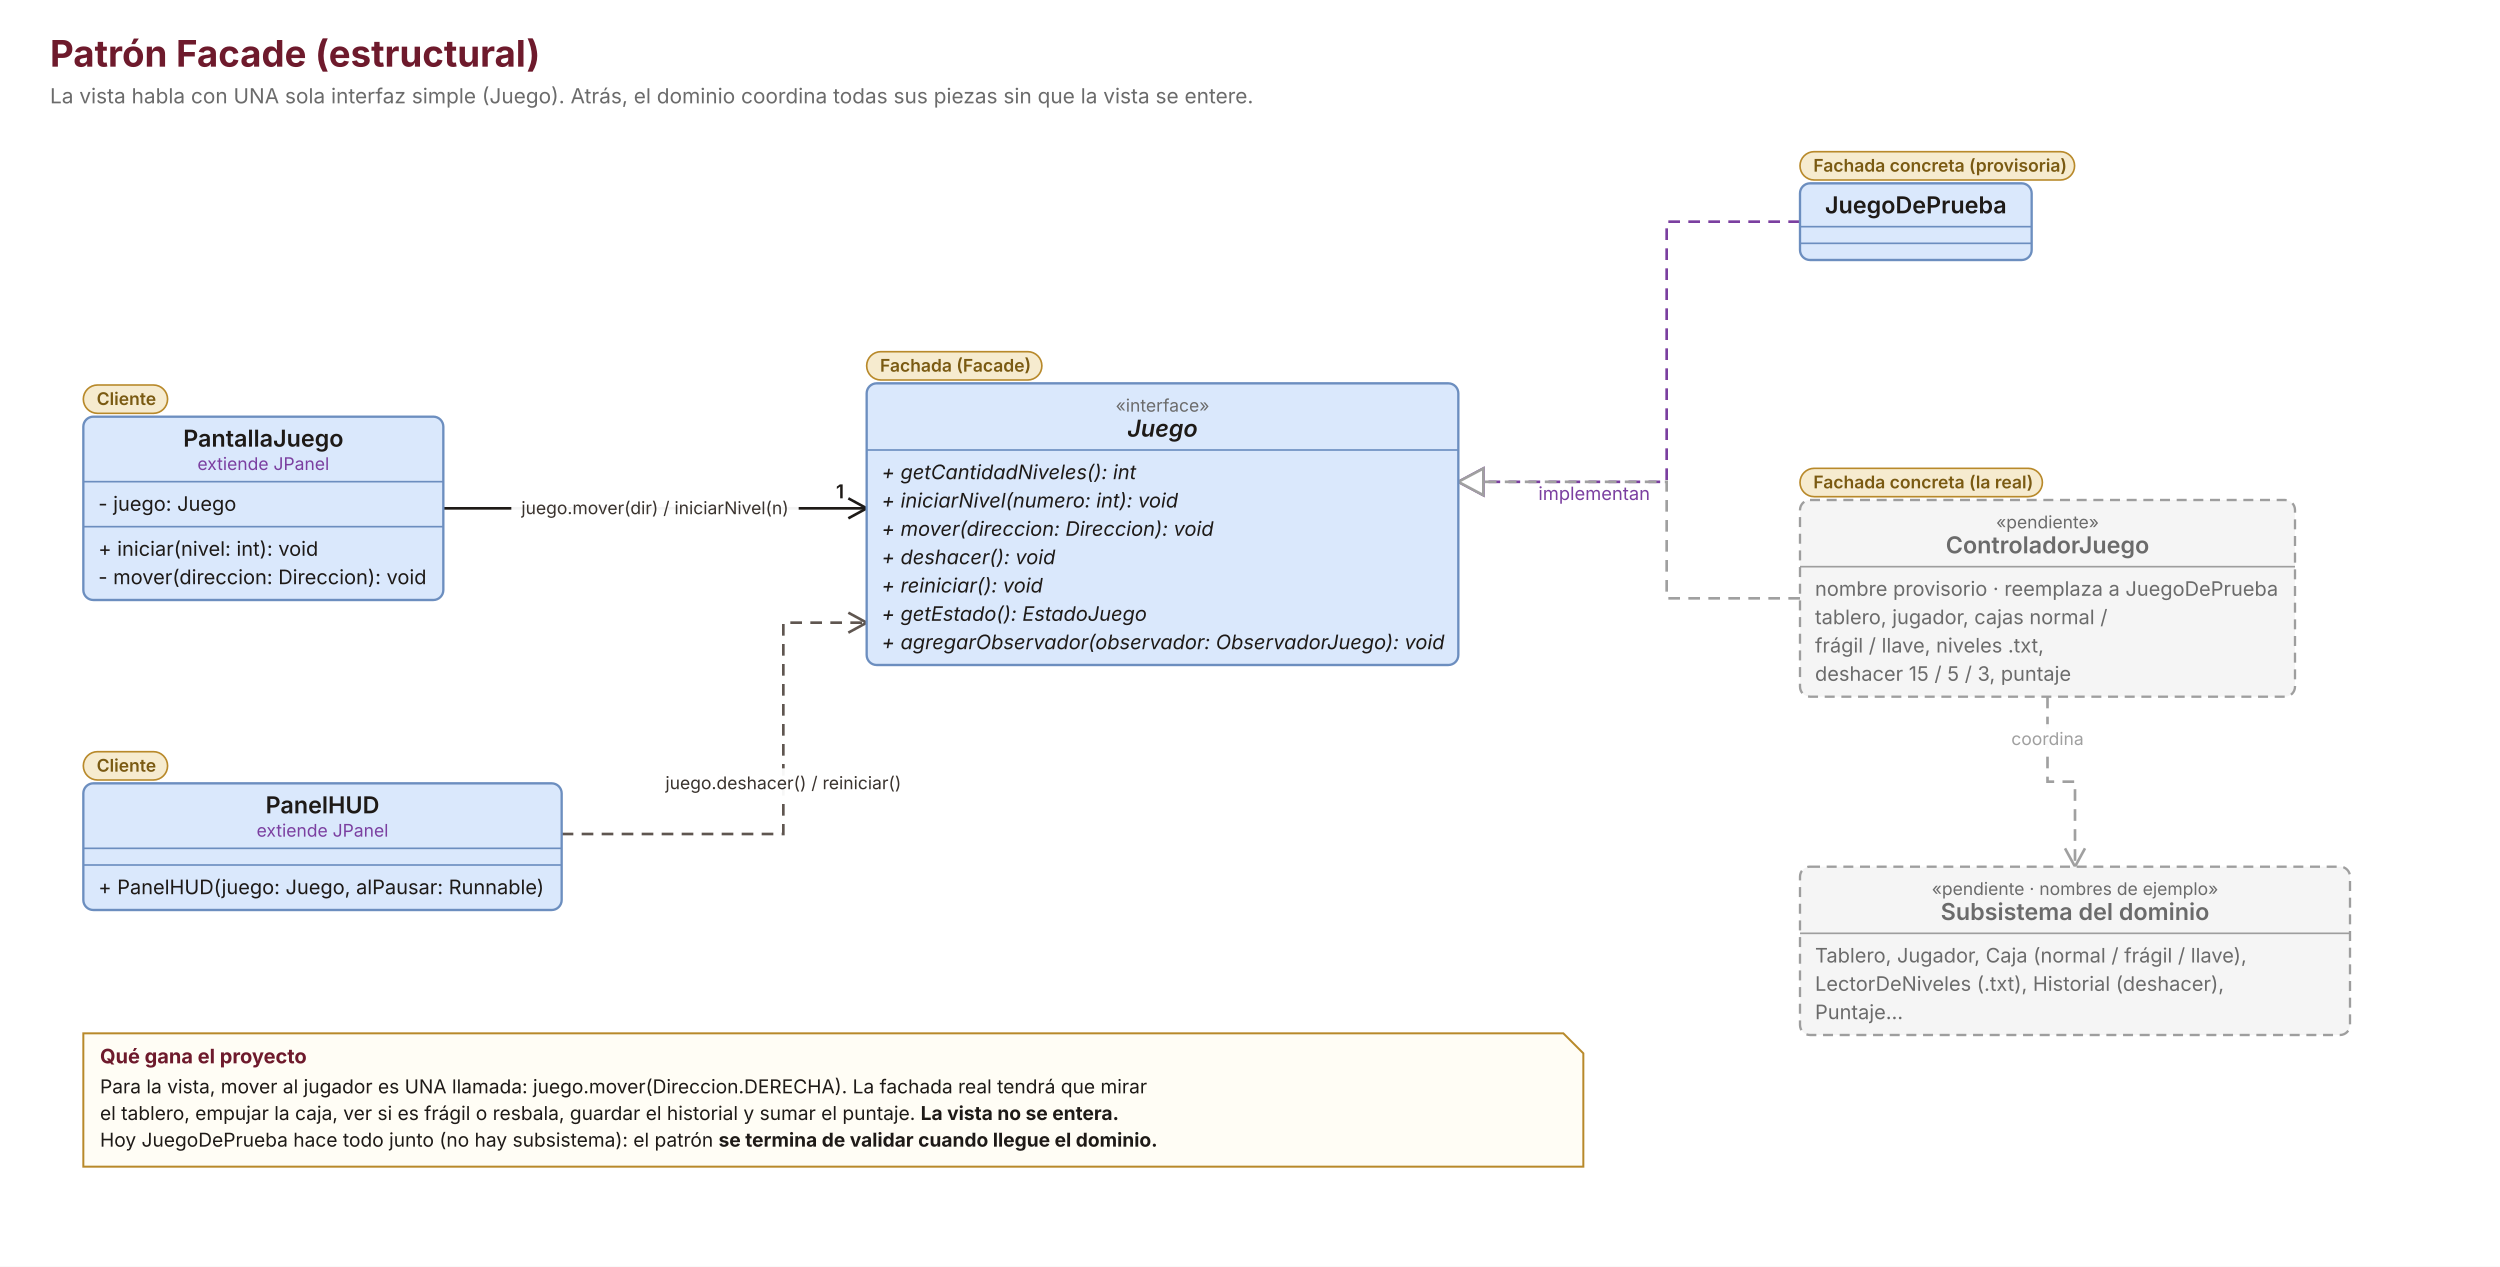
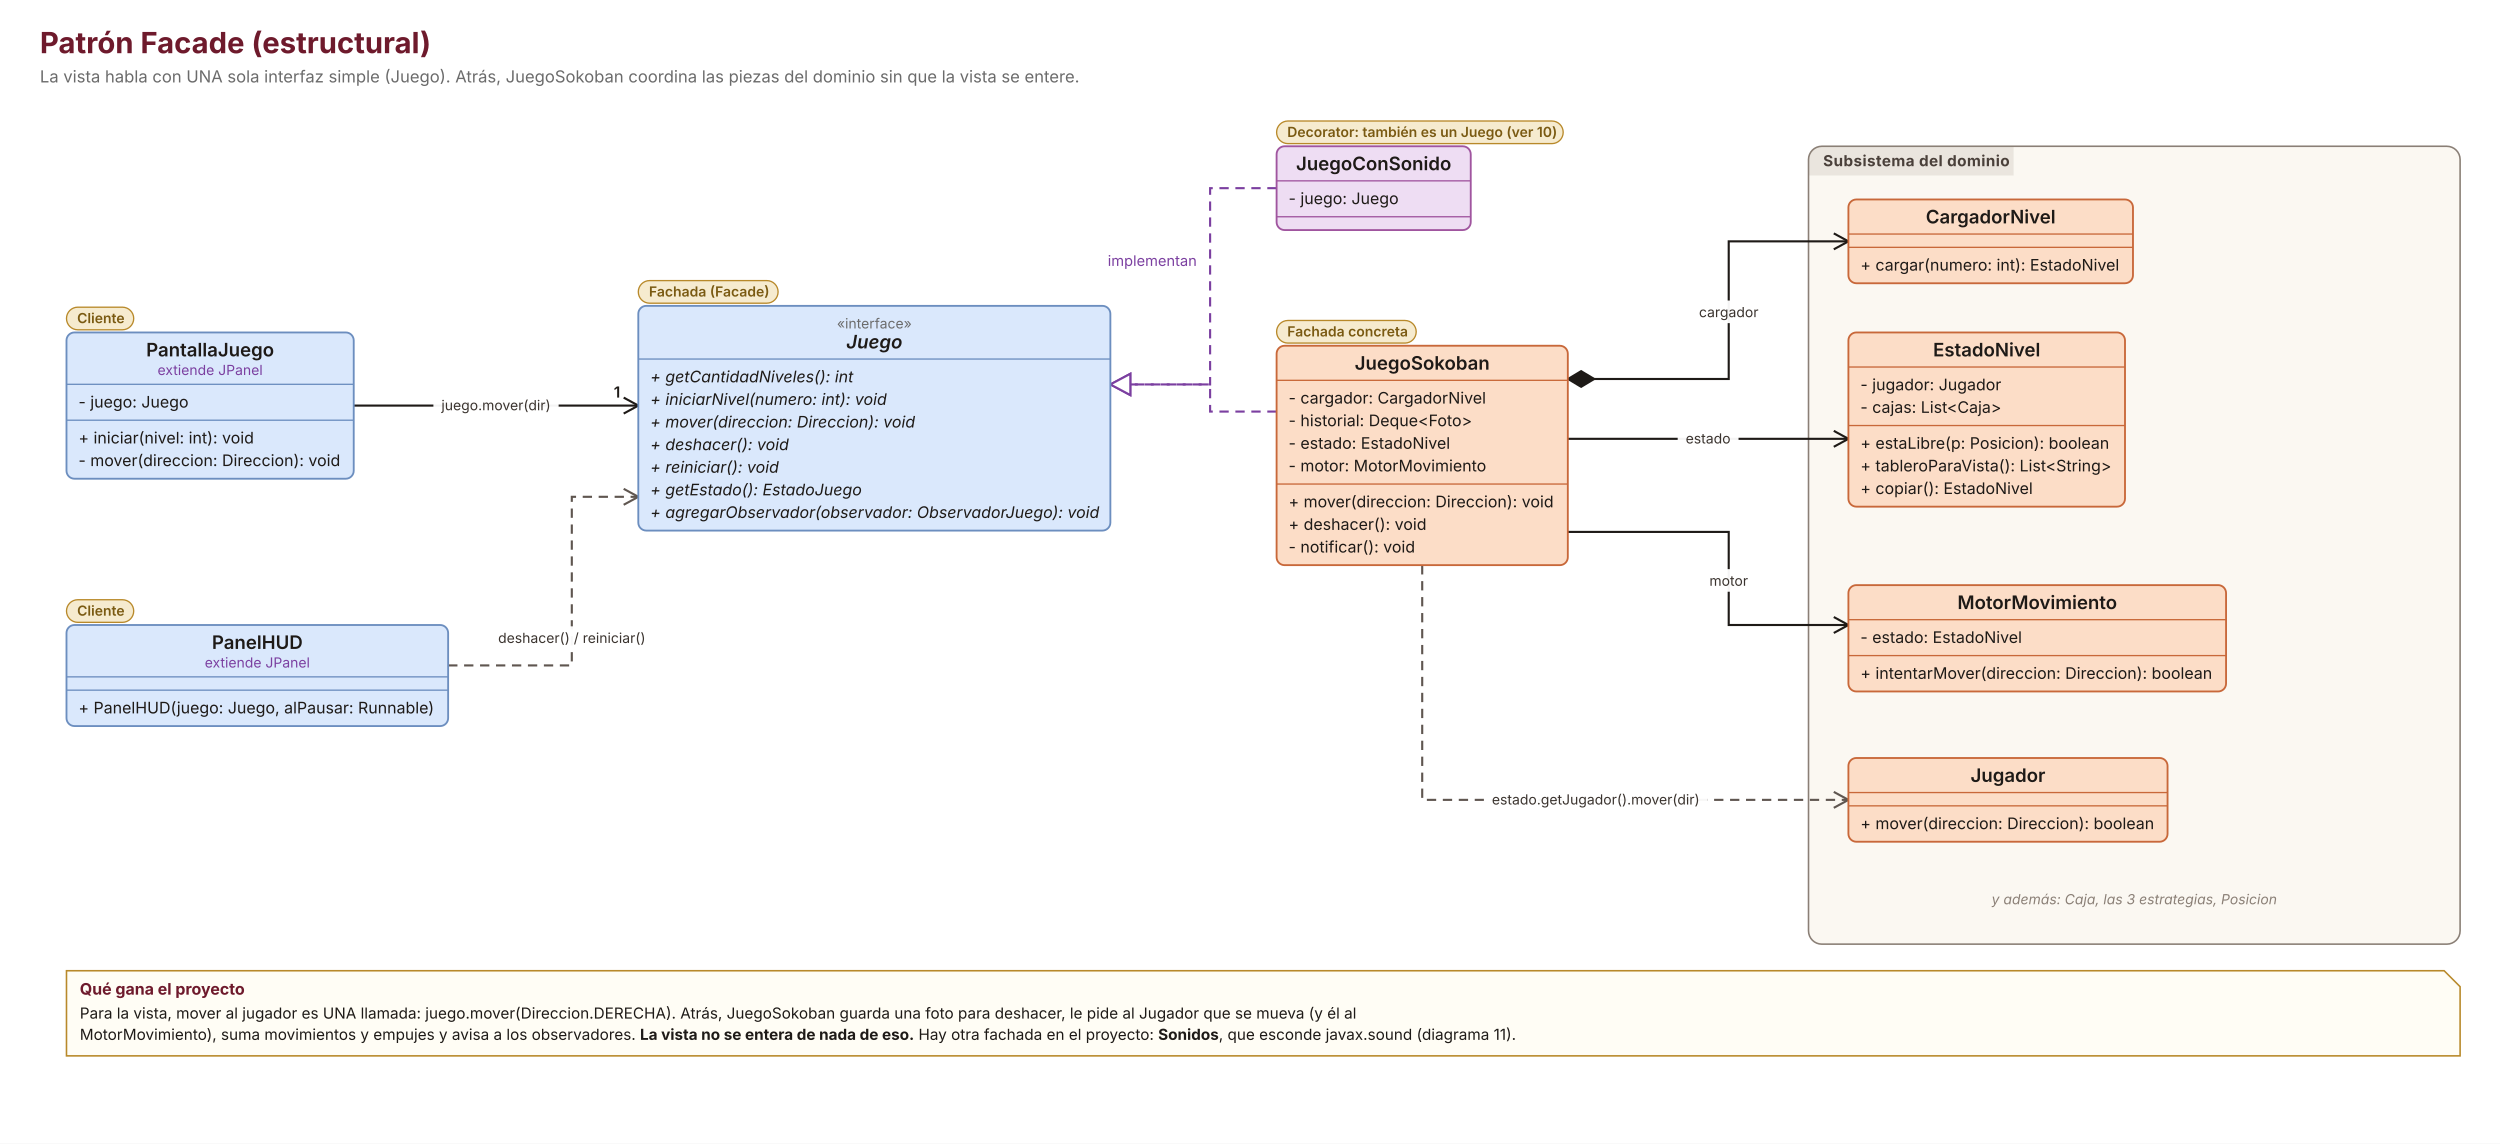
- <svg xmlns="http://www.w3.org/2000/svg" viewBox="0 0 1500 760" width="1500" height="760" font-family="Inter, Arial, sans-serif">
+ <svg xmlns="http://www.w3.org/2000/svg" viewBox="0 0 1880 860" width="1880" height="860" font-family="Inter, Arial, sans-serif">
  <style>text{white-space:pre}</style>
-   <rect width="1500" height="760" fill="#FFFFFF" />
+   <rect width="1880" height="860" fill="#FFFFFF" />
  <text x="30" y="40" font-size="22" font-weight="700" fill="#6E1A2C">Patrón Facade (estructural)</text>
-   <text x="30" y="62" font-size="12.5" fill="#6B6B6B">La vista habla con UNA sola interfaz simple (Juego). Atrás, el dominio coordina todas sus piezas sin que la vista se entere.</text>
-   <path d="M 266.0 305.0 L 520.0 305.0" fill="none" stroke="#1E1A17" stroke-width="1.6" />
-   <polyline points="509.0,299.0 520.0,305.0 509.0,311.0" fill="none" stroke="#1E1A17" stroke-width="1.6" />
-   <rect x="306.797" y="296.0" width="172.406" height="17" rx="4" fill="#FFFFFF" fill-opacity="0.95" />
-   <text x="393.0" y="308.5" font-size="10.5" text-anchor="middle" fill="#3A332E">juego.mover(dir) / iniciarNivel(n)</text>
-   <text x="504" y="299.0" font-size="11.5" font-weight="600" fill="#1E1A17" text-anchor="middle">1</text>
-   <path d="M 337.0 500.4 L 470.0 500.4 L 470.0 373.6 L 520.0 373.6" fill="none" stroke="#5F5650" stroke-width="1.6" stroke-dasharray="7 5" />
-   <polyline points="509.0,367.6 520.0,373.6 509.0,379.6" fill="none" stroke="#5F5650" stroke-width="1.6" />
-   <rect x="393.25" y="461" width="153.5" height="17" rx="4" fill="#FFFFFF" fill-opacity="0.95" />
-   <text x="470" y="473.5" font-size="10.5" text-anchor="middle" fill="#3A332E">juego.deshacer() / reiniciar()</text>
-   <path d="M 1080.0 133.0 L 1000.0 133.0 L 1000.0 289.1 L 875.0 289.1" fill="none" stroke="#7B3FA0" stroke-width="1.6" stroke-dasharray="7 5" />
-   <polygon points="875.0,289.1 890.0,297.1 890.0,281.1" fill="#FFFFFF" stroke="#7B3FA0" stroke-width="1.6" />
-   <path d="M 1080.0 359.0 L 1000.0 359.0 L 1000.0 289.1 L 875.0 289.1" fill="none" stroke="#A0A0A0" stroke-width="1.6" stroke-dasharray="7 5" />
-   <polygon points="875.0,289.1 890.0,297.1 890.0,281.1" fill="#FFFFFF" stroke="#A0A0A0" stroke-width="1.6" />
-   <path d="M 1228.5 418.0 L 1228.5 469.0 L 1245.0 469.0 L 1245.0 520.0" fill="none" stroke="#A0A0A0" stroke-width="1.6" stroke-dasharray="7 5" />
-   <polyline points="1251.0,509.0 1245.0,520.0 1239.0,509.0" fill="none" stroke="#A0A0A0" stroke-width="1.6" />
-   <rect x="1200.781" y="434.5" width="55.438" height="17" rx="4" fill="#FFFFFF" fill-opacity="0.95" />
-   <text x="1228.5" y="447.0" font-size="10.5" text-anchor="middle" fill="#A0A0A0">coordina</text>
+   <text x="30" y="62" font-size="12.5" fill="#6B6B6B">La vista habla con UNA sola interfaz simple (Juego). Atrás, JuegoSokoban coordina las piezas del dominio sin que la vista se entere.</text>
+   <rect x="1360" y="110" width="490" height="600" rx="10" fill="#FBF8F2" stroke="#8A7F76" stroke-width="1.2" />
+   <path d="M 1360 132 L 1360 120 Q 1360 110 1370 110 L 1514.23 110 L 1514.23 132 Z" fill="#8A7F76" fill-opacity="0.16" />
+   <text x="1371" y="125" font-size="11.5" font-weight="700" fill="#4A403A" letter-spacing="0.3">Subsistema del dominio</text>
+   <path d="M 266.0 305.0 L 480.0 305.0" fill="none" stroke="#1E1A17" stroke-width="1.6" />
+   <polyline points="469.0,299.0 480.0,305.0 469.0,311.0" fill="none" stroke="#1E1A17" stroke-width="1.6" />
+   <rect x="325.914" y="296.0" width="94.172" height="17" rx="4" fill="#FFFFFF" fill-opacity="0.95" />
+   <text x="373.0" y="308.5" font-size="10.5" text-anchor="middle" fill="#3A332E">juego.mover(dir)</text>
+   <text x="464" y="299.0" font-size="11.5" font-weight="600" fill="#1E1A17" text-anchor="middle">1</text>
+   <path d="M 337.0 500.4 L 430.0 500.4 L 430.0 373.6 L 480.0 373.6" fill="none" stroke="#5F5650" stroke-width="1.6" stroke-dasharray="7 5" />
+   <polyline points="469.0,367.6 480.0,373.6 469.0,379.6" fill="none" stroke="#5F5650" stroke-width="1.6" />
+   <rect x="368.57" y="471" width="122.859" height="17" rx="4" fill="#FFFFFF" fill-opacity="0.95" />
+   <text x="430" y="483.5" font-size="10.5" text-anchor="middle" fill="#3A332E">deshacer() / reiniciar()</text>
+   <path d="M 960.0 309.5 L 910.0 309.5 L 910.0 289.1 L 835.0 289.1" fill="none" stroke="#7B3FA0" stroke-width="1.6" stroke-dasharray="7 5" />
+   <polygon points="835.0,289.1 850.0,297.1 850.0,281.1" fill="#FFFFFF" stroke="#7B3FA0" stroke-width="1.6" />
+   <path d="M 960.0 141.5 L 910.0 141.5 L 910.0 289.1 L 835.0 289.1" fill="none" stroke="#7B3FA0" stroke-width="1.6" stroke-dasharray="7 5" />
+   <polygon points="835.0,289.1 850.0,297.1 850.0,281.1" fill="#FFFFFF" stroke="#7B3FA0" stroke-width="1.6" />
+   <path d="M 1179.0 285.0 L 1300.0 285.0 L 1300.0 181.5 L 1390.0 181.5" fill="none" stroke="#1E1A17" stroke-width="1.6" />
+   <polyline points="1379.0,175.5 1390.0,181.5 1379.0,187.5" fill="none" stroke="#1E1A17" stroke-width="1.6" />
+   <polygon points="1179.0,285.0 1189.0,291.0 1199.0,285.0 1189.0,279.0" fill="#1E1A17" stroke="#1E1A17" stroke-width="1.4" />
+   <rect x="1271.609" y="226" width="56.781" height="17" rx="4" fill="#FFFFFF" fill-opacity="0.95" />
+   <text x="1300" y="238.5" font-size="10.5" text-anchor="middle" fill="#3A332E">cargador</text>
+   <path d="M 1179.0 330.0 L 1390.0 330.0" fill="none" stroke="#1E1A17" stroke-width="1.6" />
+   <polyline points="1379.0,324.0 1390.0,330.0 1379.0,336.0" fill="none" stroke="#1E1A17" stroke-width="1.6" />
+   <rect x="1261.617" y="321.0" width="45.766" height="17" rx="4" fill="#FFFFFF" fill-opacity="0.95" />
+   <text x="1284.5" y="333.5" font-size="10.5" text-anchor="middle" fill="#3A332E">estado</text>
+   <path d="M 1179.0 400.0 L 1300.0 400.0 L 1300.0 470.0 L 1390.0 470.0" fill="none" stroke="#1E1A17" stroke-width="1.6" />
+   <polyline points="1379.0,464.0 1390.0,470.0 1379.0,476.0" fill="none" stroke="#1E1A17" stroke-width="1.6" />
+   <rect x="1279.461" y="428" width="41.078" height="17" rx="4" fill="#FFFFFF" fill-opacity="0.95" />
+   <text x="1300" y="440.5" font-size="10.5" text-anchor="middle" fill="#3A332E">motor</text>
+   <path d="M 1069.5 425.0 L 1069.5 601.5 L 1390.0 601.5" fill="none" stroke="#5F5650" stroke-width="1.6" stroke-dasharray="7 5" />
+   <polyline points="1379.0,595.5 1390.0,601.5 1379.0,607.5" fill="none" stroke="#5F5650" stroke-width="1.6" />
+   <rect x="1115.891" y="592.5" width="168.219" height="17" rx="4" fill="#FFFFFF" fill-opacity="0.95" />
+   <text x="1200" y="605.0" font-size="10.5" text-anchor="middle" fill="#3A332E">estado.getJugador().mover(dir)</text>
  <g class="caja" id="PantallaJuego">
    <rect x="50" y="231" width="50.547" height="17" rx="8.5" fill="#F6EBCF" stroke="#B8892A" stroke-width="1" />
    <text x="58" y="243" font-size="10.5" font-weight="600" fill="#7A5A12">Cliente</text>
    <rect x="50" y="250" width="216" height="110" rx="6" fill="#DAE8FC" stroke="#6C8EBF" stroke-width="1.4" />
    <text x="158.0" y="268" text-anchor="middle" font-size="14" font-weight="600" fill="#1E1A17">PantallaJuego</text>
    <text x="158.0" y="282" text-anchor="middle" font-size="10.5" fill="#7B3FA0">extiende JPanel</text>
    <line x1="50" y1="289" x2="266" y2="289" stroke="#6C8EBF" stroke-width="1" />
    <text x="59.0" y="306.5" font-size="12" fill="#1E1A17">- juego: Juego</text>
    <line x1="50" y1="316" x2="266" y2="316" stroke="#6C8EBF" stroke-width="1" />
    <text x="59.0" y="333.5" font-size="12" fill="#1E1A17">+ iniciar(nivel: int): void</text>
    <text x="59.0" y="350.5" font-size="12" fill="#1E1A17">- mover(direccion: Direccion): void</text>
  </g>
  <g class="caja" id="PanelHUD">
    <rect x="50" y="451" width="50.547" height="17" rx="8.5" fill="#F6EBCF" stroke="#B8892A" stroke-width="1" />
    <text x="58" y="463" font-size="10.5" font-weight="600" fill="#7A5A12">Cliente</text>
    <rect x="50" y="470" width="287" height="76" rx="6" fill="#DAE8FC" stroke="#6C8EBF" stroke-width="1.4" />
    <text x="193.5" y="488" text-anchor="middle" font-size="14" font-weight="600" fill="#1E1A17">PanelHUD</text>
    <text x="193.5" y="502" text-anchor="middle" font-size="10.5" fill="#7B3FA0">extiende JPanel</text>
    <line x1="50" y1="509" x2="337" y2="509" stroke="#6C8EBF" stroke-width="1" />
    <line x1="50" y1="519" x2="337" y2="519" stroke="#6C8EBF" stroke-width="1" />
    <text x="59.0" y="536.5" font-size="12" fill="#1E1A17">+ PanelHUD(juego: Juego, alPausar: Runnable)</text>
  </g>
  <g class="caja" id="Juego">
-     <rect x="520" y="211" width="105.125" height="17" rx="8.5" fill="#F6EBCF" stroke="#B8892A" stroke-width="1" />
-     <text x="528" y="223" font-size="10.5" font-weight="600" fill="#7A5A12">Fachada (Facade)</text>
-     <rect x="520" y="230" width="355" height="169" rx="6" fill="#DAE8FC" stroke="#6C8EBF" stroke-width="1.4" />
-     <text x="697.5" y="247" text-anchor="middle" font-size="10.5" fill="#6B6B6B">«interface»</text>
-     <text x="697.5" y="262" text-anchor="middle" font-size="14" font-weight="600" fill="#1E1A17" font-style="italic">Juego</text>
-     <line x1="520" y1="270" x2="875" y2="270" stroke="#6C8EBF" stroke-width="1" />
-     <text x="529.0" y="287.5" font-size="12" fill="#1E1A17" font-style="italic">+ getCantidadNiveles(): int</text>
-     <text x="529.0" y="304.5" font-size="12" fill="#1E1A17" font-style="italic">+ iniciarNivel(numero: int): void</text>
-     <text x="529.0" y="321.5" font-size="12" fill="#1E1A17" font-style="italic">+ mover(direccion: Direccion): void</text>
-     <text x="529.0" y="338.5" font-size="12" fill="#1E1A17" font-style="italic">+ deshacer(): void</text>
-     <text x="529.0" y="355.5" font-size="12" fill="#1E1A17" font-style="italic">+ reiniciar(): void</text>
-     <text x="529.0" y="372.5" font-size="12" fill="#1E1A17" font-style="italic">+ getEstado(): EstadoJuego</text>
-     <text x="529.0" y="389.5" font-size="12" fill="#1E1A17" font-style="italic">+ agregarObservador(observador: ObservadorJuego): void</text>
+     <rect x="480" y="211" width="105.125" height="17" rx="8.5" fill="#F6EBCF" stroke="#B8892A" stroke-width="1" />
+     <text x="488" y="223" font-size="10.5" font-weight="600" fill="#7A5A12">Fachada (Facade)</text>
+     <rect x="480" y="230" width="355" height="169" rx="6" fill="#DAE8FC" stroke="#6C8EBF" stroke-width="1.4" />
+     <text x="657.5" y="247" text-anchor="middle" font-size="10.5" fill="#6B6B6B">«interface»</text>
+     <text x="657.5" y="262" text-anchor="middle" font-size="14" font-weight="600" fill="#1E1A17" font-style="italic">Juego</text>
+     <line x1="480" y1="270" x2="835" y2="270" stroke="#6C8EBF" stroke-width="1" />
+     <text x="489.0" y="287.5" font-size="12" fill="#1E1A17" font-style="italic">+ getCantidadNiveles(): int</text>
+     <text x="489.0" y="304.5" font-size="12" fill="#1E1A17" font-style="italic">+ iniciarNivel(numero: int): void</text>
+     <text x="489.0" y="321.5" font-size="12" fill="#1E1A17" font-style="italic">+ mover(direccion: Direccion): void</text>
+     <text x="489.0" y="338.5" font-size="12" fill="#1E1A17" font-style="italic">+ deshacer(): void</text>
+     <text x="489.0" y="355.5" font-size="12" fill="#1E1A17" font-style="italic">+ reiniciar(): void</text>
+     <text x="489.0" y="372.5" font-size="12" fill="#1E1A17" font-style="italic">+ getEstado(): EstadoJuego</text>
+     <text x="489.0" y="389.5" font-size="12" fill="#1E1A17" font-style="italic">+ agregarObservador(observador: ObservadorJuego): void</text>
  </g>
-   <g class="caja" id="JuegoDePrueba">
-     <rect x="1080" y="91" width="164.75" height="17" rx="8.5" fill="#F6EBCF" stroke="#B8892A" stroke-width="1" />
-     <text x="1088" y="103" font-size="10.5" font-weight="600" fill="#7A5A12">Fachada concreta (provisoria)</text>
-     <rect x="1080" y="110" width="139" height="46" rx="6" fill="#DAE8FC" stroke="#6C8EBF" stroke-width="1.4" />
-     <text x="1149.5" y="128" text-anchor="middle" font-size="14" font-weight="600" fill="#1E1A17">JuegoDePrueba</text>
-     <line x1="1080" y1="136" x2="1219" y2="136" stroke="#6C8EBF" stroke-width="1" />
-     <line x1="1080" y1="146" x2="1219" y2="146" stroke="#6C8EBF" stroke-width="1" />
+   <g class="caja" id="JuegoSokoban">
+     <rect x="960" y="241" width="104.984" height="17" rx="8.5" fill="#F6EBCF" stroke="#B8892A" stroke-width="1" />
+     <text x="968" y="253" font-size="10.5" font-weight="600" fill="#7A5A12">Fachada concreta</text>
+     <rect x="960" y="260" width="219" height="165" rx="6" fill="#FCDDC7" stroke="#C8683A" stroke-width="1.4" />
+     <text x="1069.5" y="278" text-anchor="middle" font-size="14" font-weight="600" fill="#1E1A17">JuegoSokoban</text>
+     <line x1="960" y1="286" x2="1179" y2="286" stroke="#C8683A" stroke-width="1" />
+     <text x="969.0" y="303.5" font-size="12" fill="#1E1A17">- cargador: CargadorNivel</text>
+     <text x="969.0" y="320.5" font-size="12" fill="#1E1A17">- historial: Deque&lt;Foto&gt;</text>
+     <text x="969.0" y="337.5" font-size="12" fill="#1E1A17">- estado: EstadoNivel</text>
+     <text x="969.0" y="354.5" font-size="12" fill="#1E1A17">- motor: MotorMovimiento</text>
+     <line x1="960" y1="364" x2="1179" y2="364" stroke="#C8683A" stroke-width="1" />
+     <text x="969.0" y="381.5" font-size="12" fill="#1E1A17">+ mover(direccion: Direccion): void</text>
+     <text x="969.0" y="398.5" font-size="12" fill="#1E1A17">+ deshacer(): void</text>
+     <text x="969.0" y="415.5" font-size="12" fill="#1E1A17">- notificar(): void</text>
  </g>
-   <g class="caja" id="ControladorJuego">
-     <rect x="1080" y="281" width="145.438" height="17" rx="8.5" fill="#F6EBCF" stroke="#B8892A" stroke-width="1" />
-     <text x="1088" y="293" font-size="10.5" font-weight="600" fill="#7A5A12">Fachada concreta (la real)</text>
-     <rect x="1080" y="300" width="297" height="118" rx="6" fill="#F5F5F5" stroke="#9E9E9E" stroke-width="1.4" stroke-dasharray="6 4" />
-     <text x="1228.5" y="317" text-anchor="middle" font-size="10.5" fill="#6B6B6B">«pendiente»</text>
-     <text x="1228.5" y="332" text-anchor="middle" font-size="14" font-weight="600" fill="#6B6B6B">ControladorJuego</text>
-     <line x1="1080" y1="340" x2="1377" y2="340" stroke="#9E9E9E" stroke-width="1" />
-     <text x="1089.0" y="357.5" font-size="12" fill="#6B6B6B">nombre provisorio · reemplaza a JuegoDePrueba</text>
-     <text x="1089.0" y="374.5" font-size="12" fill="#6B6B6B">tablero, jugador, cajas normal /</text>
-     <text x="1089.0" y="391.5" font-size="12" fill="#6B6B6B">frágil / llave, niveles .txt,</text>
-     <text x="1089.0" y="408.5" font-size="12" fill="#6B6B6B">deshacer 15 / 5 / 3, puntaje</text>
+   <g class="caja" id="JuegoConSonido">
+     <rect x="960" y="91" width="215.516" height="17" rx="8.5" fill="#F6EBCF" stroke="#B8892A" stroke-width="1" />
+     <text x="968" y="103" font-size="10.5" font-weight="600" fill="#7A5A12">Decorator: también es un Juego (ver 10)</text>
+     <rect x="960" y="110" width="146" height="63" rx="6" fill="#EEDDF3" stroke="#A0559F" stroke-width="1.4" />
+     <text x="1033.0" y="128" text-anchor="middle" font-size="14" font-weight="600" fill="#1E1A17">JuegoConSonido</text>
+     <line x1="960" y1="136" x2="1106" y2="136" stroke="#A0559F" stroke-width="1" />
+     <text x="969.0" y="153.5" font-size="12" fill="#1E1A17">- juego: Juego</text>
+     <line x1="960" y1="163" x2="1106" y2="163" stroke="#A0559F" stroke-width="1" />
  </g>
-   <g class="caja" id="Sub">
-     <rect x="1080" y="520" width="330" height="101" rx="6" fill="#F5F5F5" stroke="#9E9E9E" stroke-width="1.4" stroke-dasharray="6 4" />
-     <text x="1245.0" y="537" text-anchor="middle" font-size="10.5" fill="#6B6B6B">«pendiente · nombres de ejemplo»</text>
-     <text x="1245.0" y="552" text-anchor="middle" font-size="14" font-weight="600" fill="#6B6B6B">Subsistema del dominio</text>
-     <line x1="1080" y1="560" x2="1410" y2="560" stroke="#9E9E9E" stroke-width="1" />
-     <text x="1089.0" y="577.5" font-size="12" fill="#6B6B6B">Tablero, Jugador, Caja (normal / frágil / llave),</text>
-     <text x="1089.0" y="594.5" font-size="12" fill="#6B6B6B">LectorDeNiveles (.txt), Historial (deshacer),</text>
-     <text x="1089.0" y="611.5" font-size="12" fill="#6B6B6B">Puntaje…</text>
+   <g class="caja" id="CargadorNivel">
+     <rect x="1390" y="150" width="214" height="63" rx="6" fill="#FCDDC7" stroke="#C8683A" stroke-width="1.4" />
+     <text x="1497.0" y="168" text-anchor="middle" font-size="14" font-weight="600" fill="#1E1A17">CargadorNivel</text>
+     <line x1="1390" y1="176" x2="1604" y2="176" stroke="#C8683A" stroke-width="1" />
+     <line x1="1390" y1="186" x2="1604" y2="186" stroke="#C8683A" stroke-width="1" />
+     <text x="1399.0" y="203.5" font-size="12" fill="#1E1A17">+ cargar(numero: int): EstadoNivel</text>
  </g>
-   <text x="990" y="300" font-size="11" font-weight="400" fill="#7B3FA0" text-anchor="end">implementan</text>
-   <path d="M 50 620 L 938 620 L 950 632 L 950 700 L 50 700 Z" fill="#FFFDF5" stroke="#B8892A" stroke-width="1.2" />
-   <text x="60" y="638" font-size="12" font-weight="700" fill="#6E1A2C">Qué gana el proyecto</text>
-   <text x="60" y="656" font-size="11.5" fill="#1E1A17">Para la vista, mover al jugador es UNA llamada: juego.mover(Direccion.DERECHA). La fachada real tendrá que mirar</text>
-   <text x="60" y="672" font-size="11.5" fill="#1E1A17">el tablero, empujar la caja, ver si es frágil o resbala, guardar el historial y sumar el puntaje. <tspan font-weight="700">La vista no se entera.</tspan>
-   </text>
-   <text x="60" y="688" font-size="11.5" fill="#1E1A17">Hoy JuegoDePrueba hace todo junto (no hay subsistema): el patrón <tspan font-weight="700">se termina de validar cuando llegue el dominio.</tspan>
-   </text>
+   <g class="caja" id="EstadoNivel">
+     <rect x="1390" y="250" width="208" height="131" rx="6" fill="#FCDDC7" stroke="#C8683A" stroke-width="1.4" />
+     <text x="1494.0" y="268" text-anchor="middle" font-size="14" font-weight="600" fill="#1E1A17">EstadoNivel</text>
+     <line x1="1390" y1="276" x2="1598" y2="276" stroke="#C8683A" stroke-width="1" />
+     <text x="1399.0" y="293.5" font-size="12" fill="#1E1A17">- jugador: Jugador</text>
+     <text x="1399.0" y="310.5" font-size="12" fill="#1E1A17">- cajas: List&lt;Caja&gt;</text>
+     <line x1="1390" y1="320" x2="1598" y2="320" stroke="#C8683A" stroke-width="1" />
+     <text x="1399.0" y="337.5" font-size="12" fill="#1E1A17">+ estaLibre(p: Posicion): boolean</text>
+     <text x="1399.0" y="354.5" font-size="12" fill="#1E1A17">+ tableroParaVista(): List&lt;String&gt;</text>
+     <text x="1399.0" y="371.5" font-size="12" fill="#1E1A17">+ copiar(): EstadoNivel</text>
+   </g>
+   <g class="caja" id="MotorMovimiento">
+     <rect x="1390" y="440" width="284" height="80" rx="6" fill="#FCDDC7" stroke="#C8683A" stroke-width="1.4" />
+     <text x="1532.0" y="458" text-anchor="middle" font-size="14" font-weight="600" fill="#1E1A17">MotorMovimiento</text>
+     <line x1="1390" y1="466" x2="1674" y2="466" stroke="#C8683A" stroke-width="1" />
+     <text x="1399.0" y="483.5" font-size="12" fill="#1E1A17">- estado: EstadoNivel</text>
+     <line x1="1390" y1="493" x2="1674" y2="493" stroke="#C8683A" stroke-width="1" />
+     <text x="1399.0" y="510.5" font-size="12" fill="#1E1A17">+ intentarMover(direccion: Direccion): boolean</text>
+   </g>
+   <g class="caja" id="Jugador">
+     <rect x="1390" y="570" width="240" height="63" rx="6" fill="#FCDDC7" stroke="#C8683A" stroke-width="1.4" />
+     <text x="1510.0" y="588" text-anchor="middle" font-size="14" font-weight="600" fill="#1E1A17">Jugador</text>
+     <line x1="1390" y1="596" x2="1630" y2="596" stroke="#C8683A" stroke-width="1" />
+     <line x1="1390" y1="606" x2="1630" y2="606" stroke="#C8683A" stroke-width="1" />
+     <text x="1399.0" y="623.5" font-size="12" fill="#1E1A17">+ mover(direccion: Direccion): boolean</text>
+   </g>
+   <text x="1605" y="680" font-size="10.5" font-weight="400" fill="#8A7F76" text-anchor="middle" font-style="italic">y además: Caja, las 3 estrategias, Posicion</text>
+   <text x="900" y="200" font-size="11" font-weight="400" fill="#7B3FA0" text-anchor="end">implementan</text>
+   <path d="M 50 730 L 1838 730 L 1850 742 L 1850 794 L 50 794 Z" fill="#FFFDF5" stroke="#B8892A" stroke-width="1.2" />
+   <text x="60" y="748" font-size="12" font-weight="700" fill="#6E1A2C">Qué gana el proyecto</text>
+   <text x="60" y="766" font-size="11.5" fill="#1E1A17">Para la vista, mover al jugador es UNA llamada: juego.mover(Direccion.DERECHA). Atrás, JuegoSokoban guarda una foto para deshacer, le pide al Jugador que se mueva (y él al</text>
+   <text x="60" y="782" font-size="11.5" fill="#1E1A17">MotorMovimiento), suma movimientos y empujes y avisa a los observadores. <tspan font-weight="700">La vista no se entera de nada de eso.</tspan> Hay otra fachada en el proyecto: <tspan font-weight="700">Sonidos</tspan>, que esconde javax.sound (diagrama 11).</text>
</svg>
